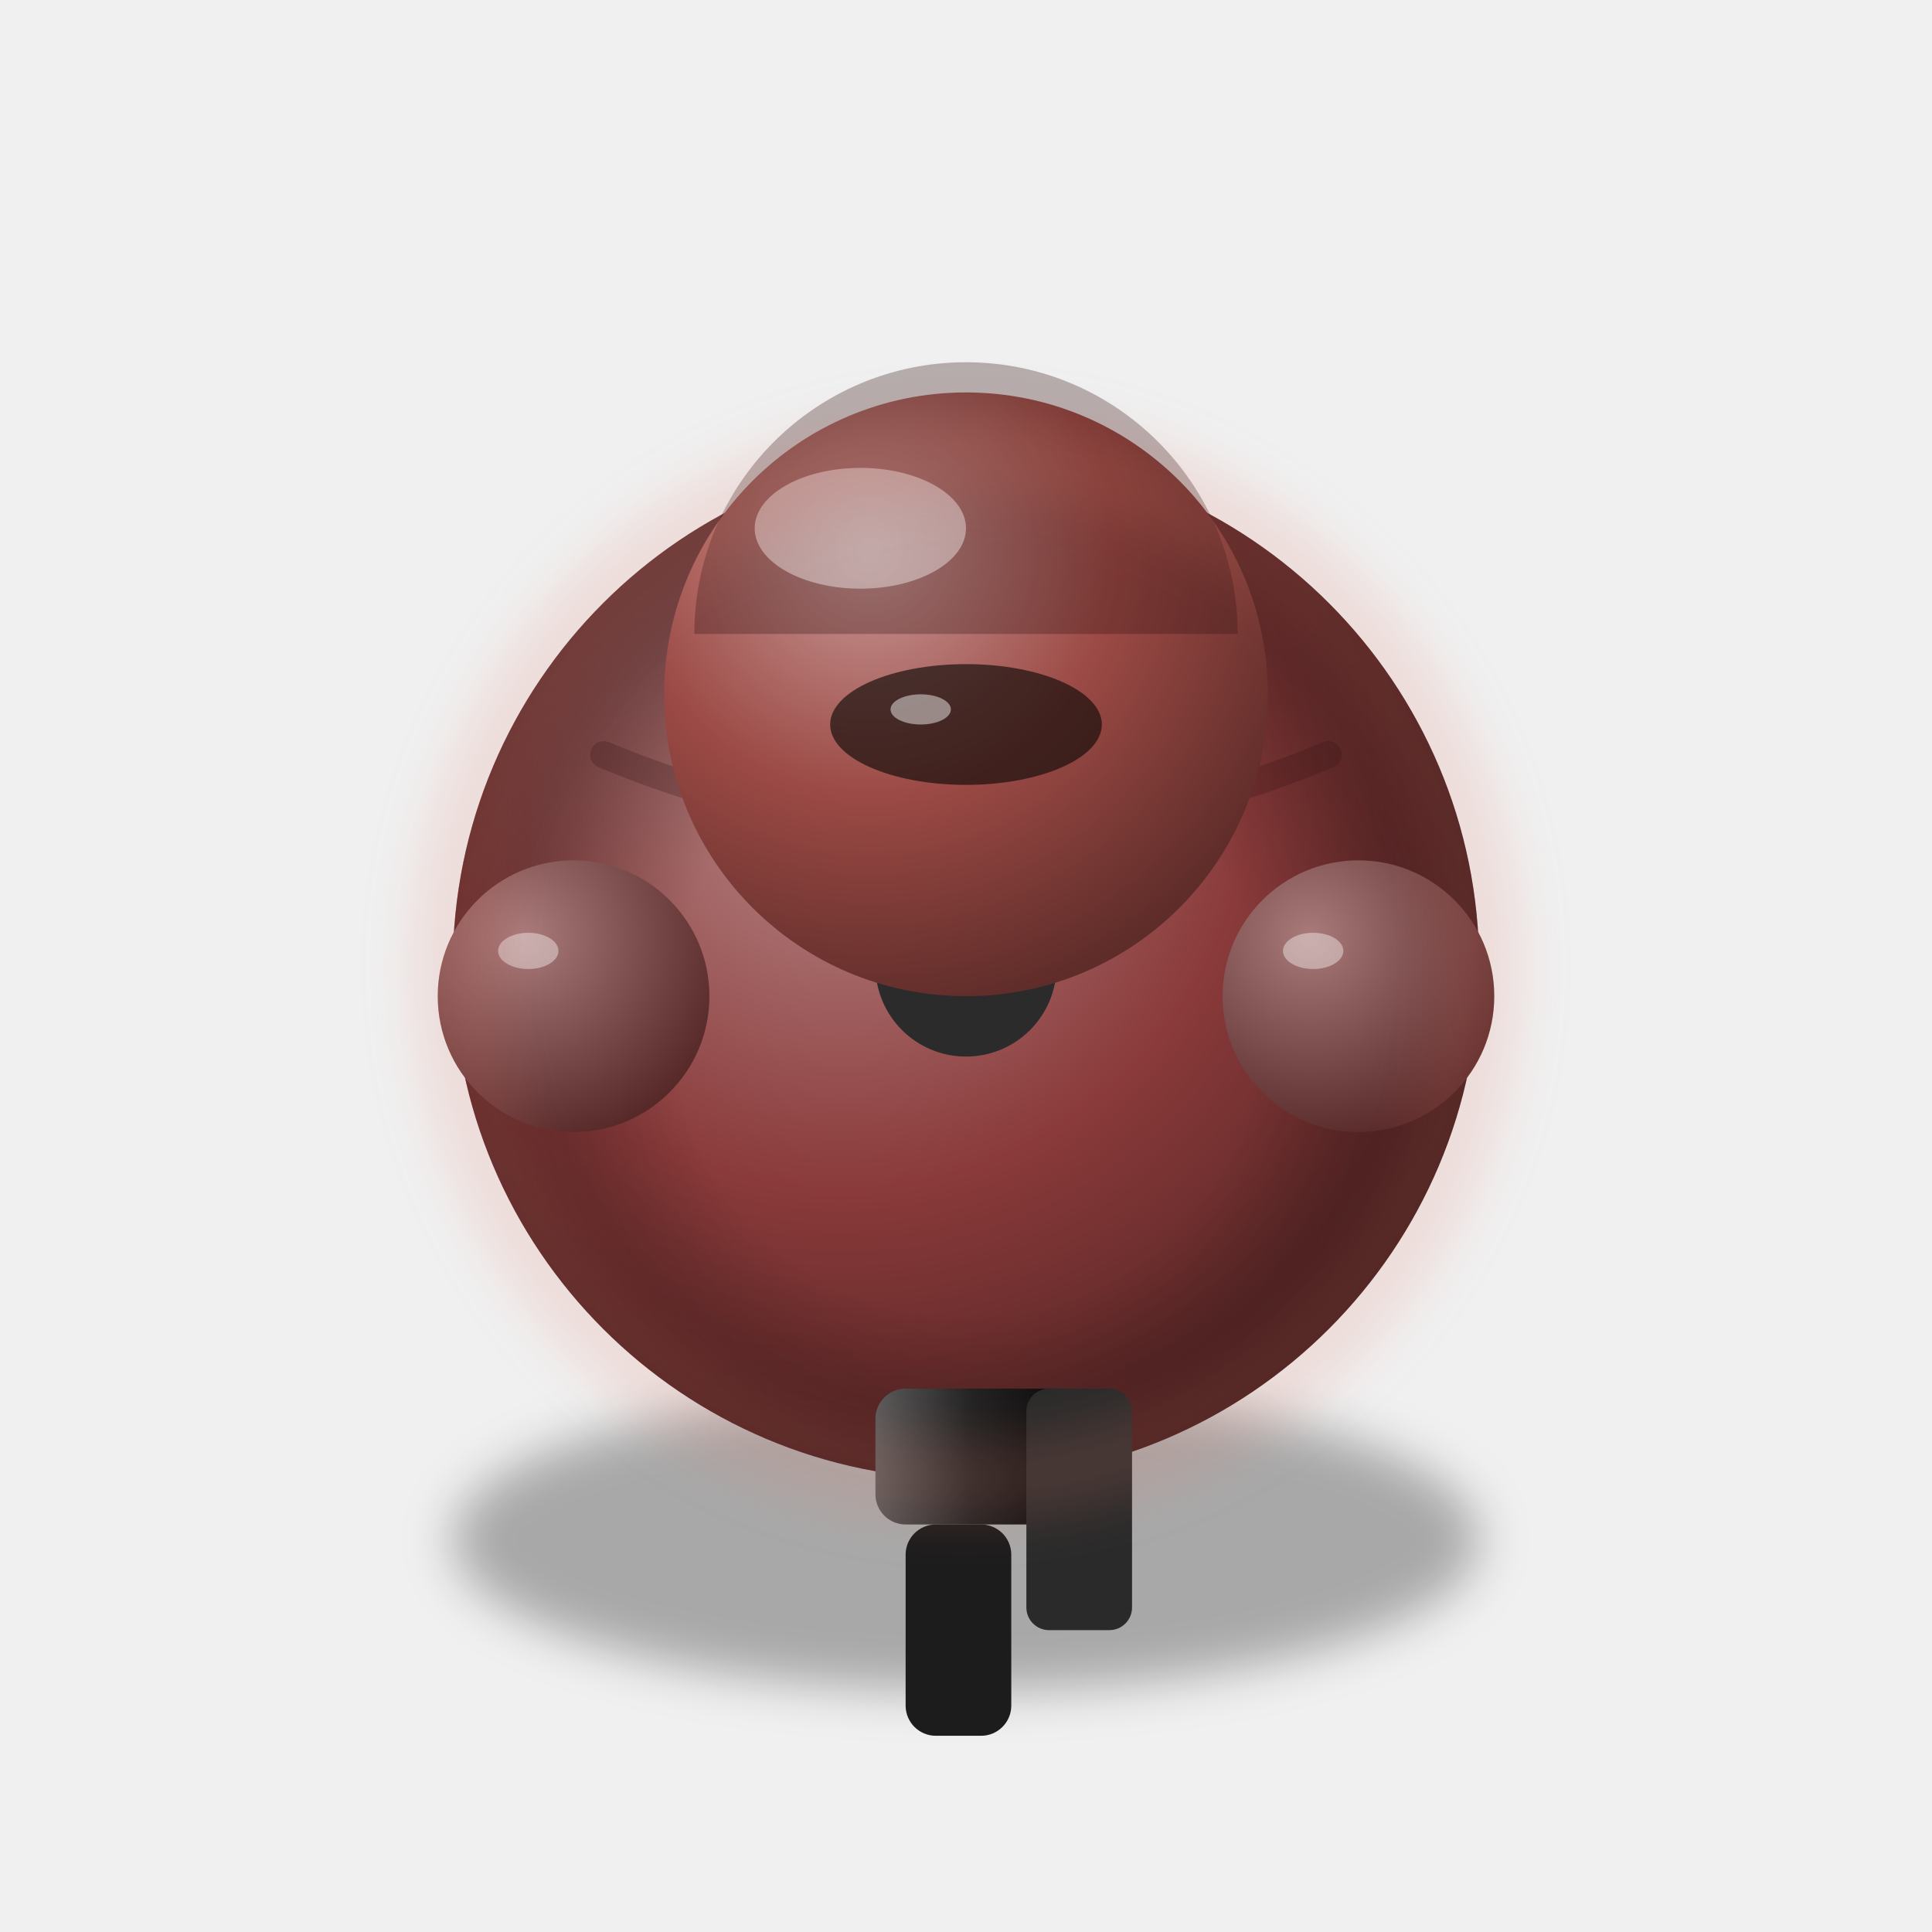
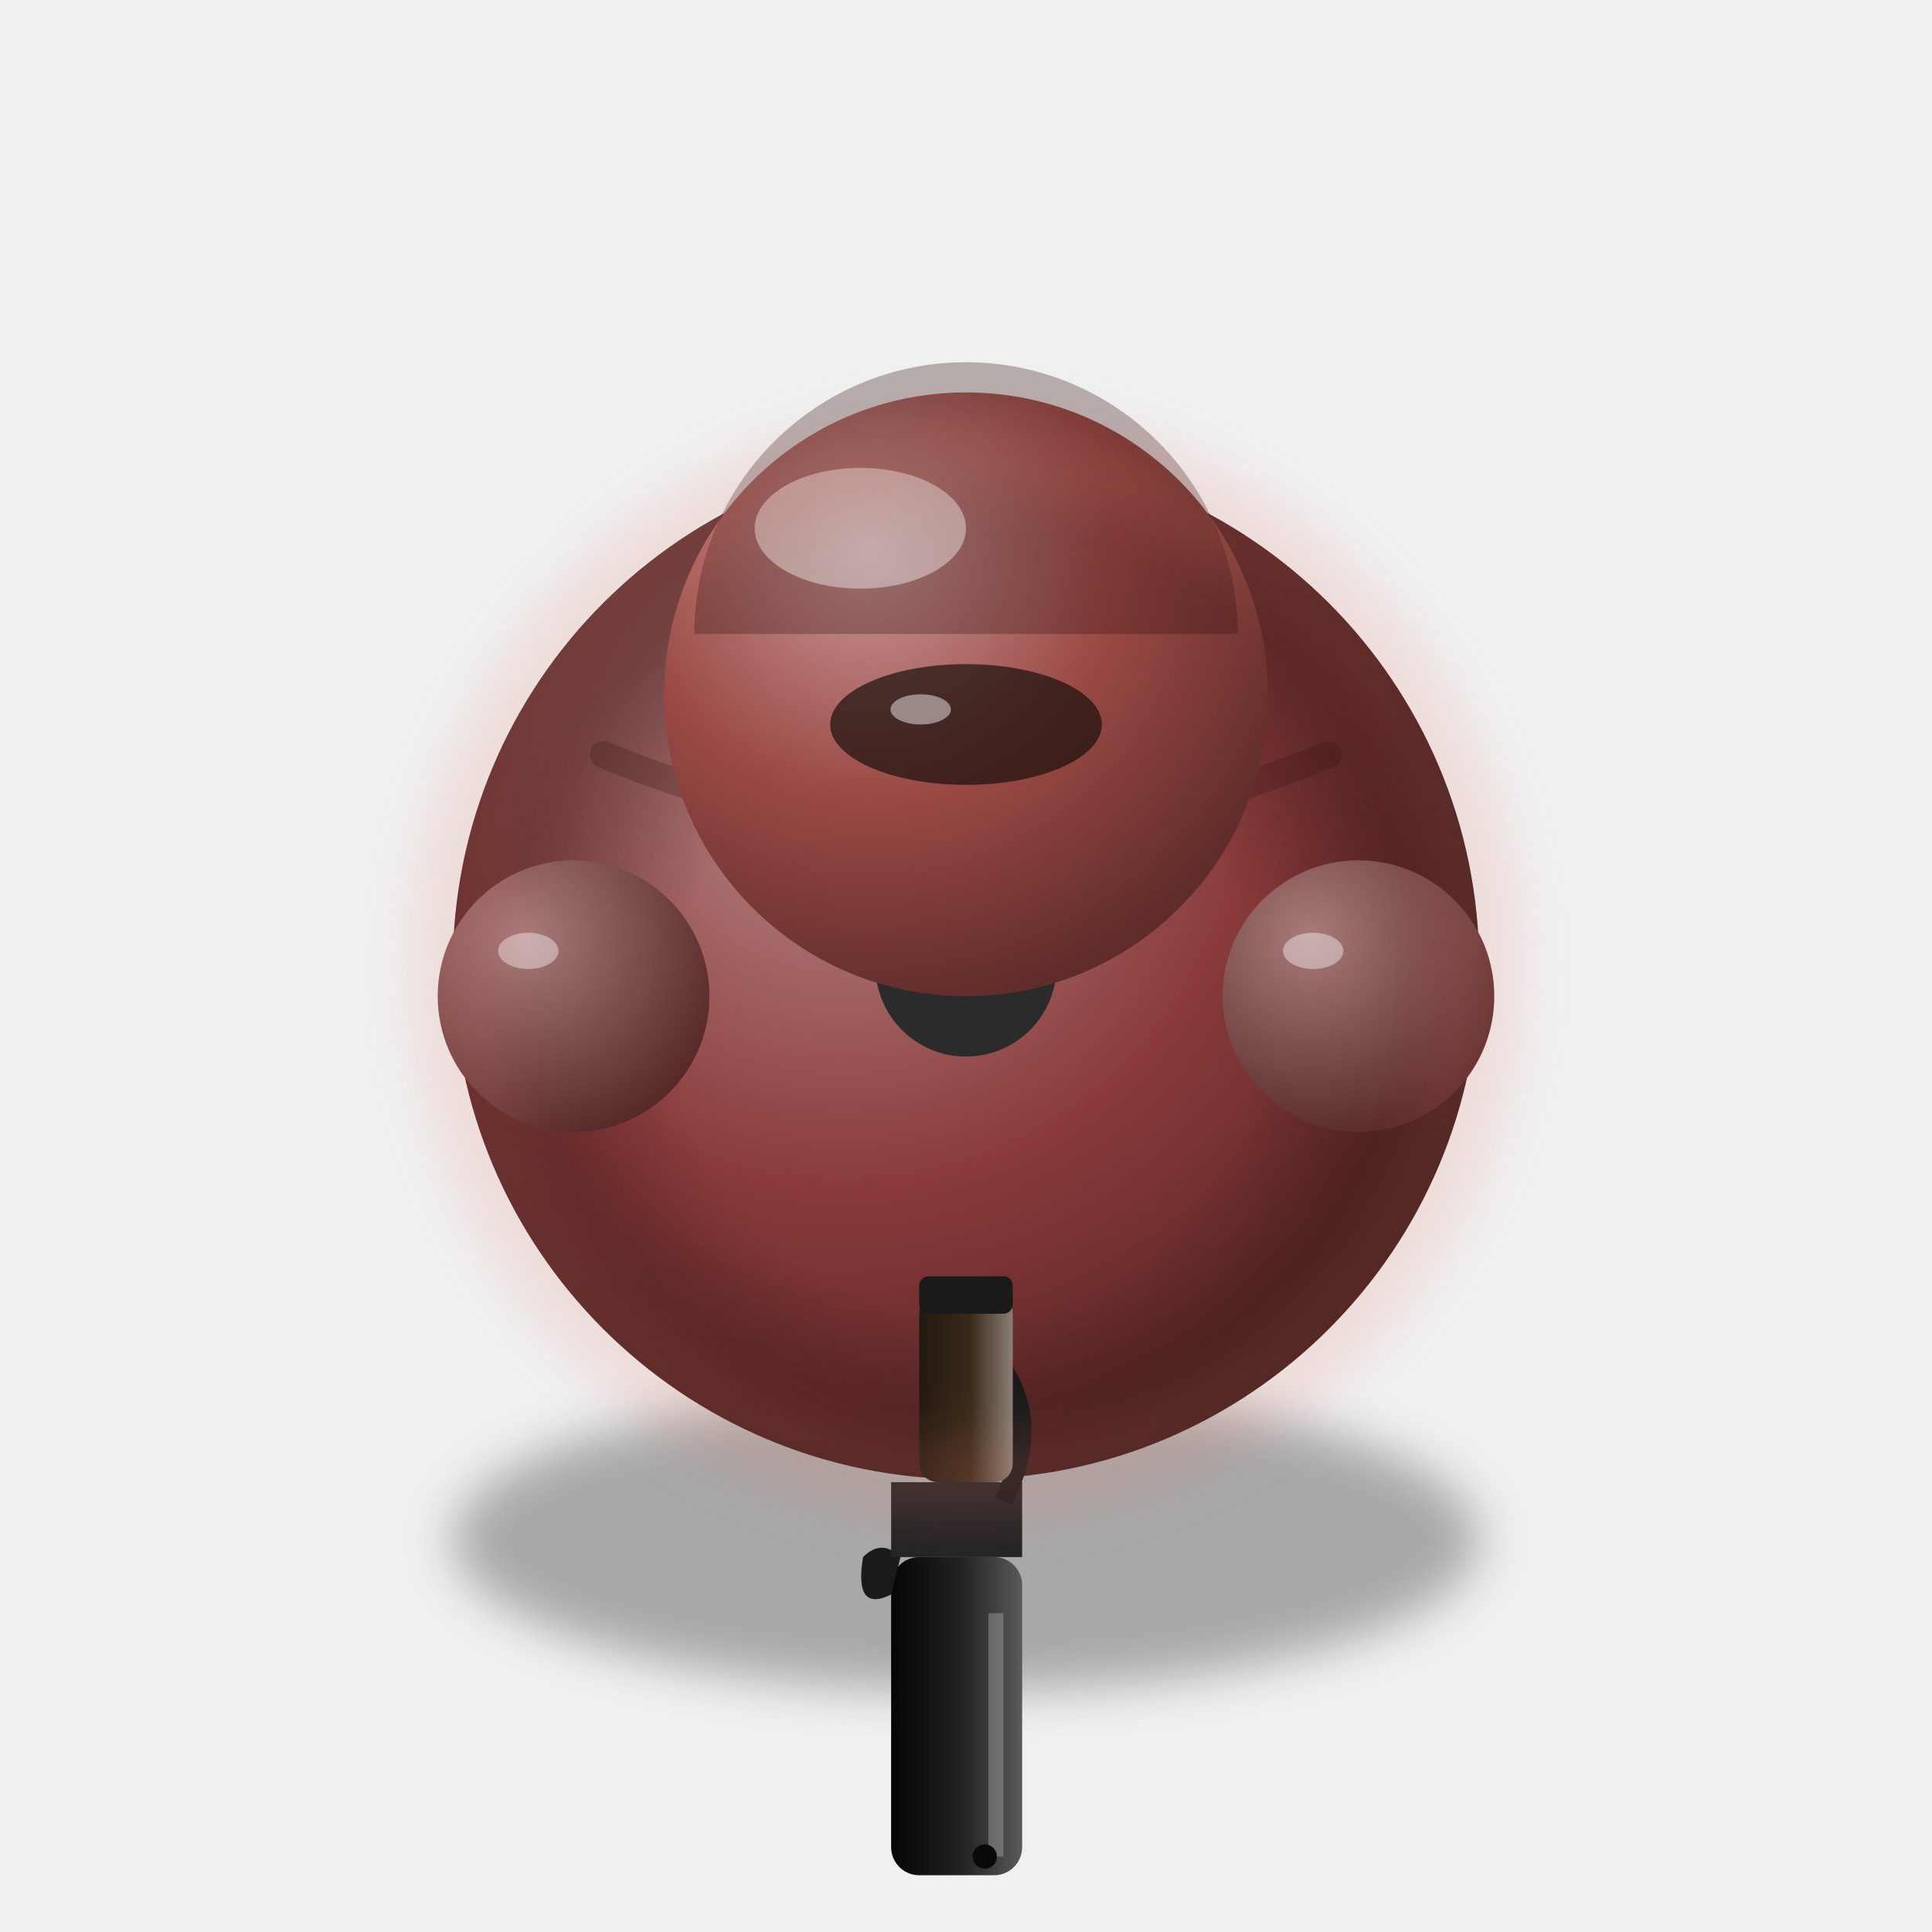
<svg xmlns="http://www.w3.org/2000/svg" viewBox="0 0 128 128">
  <defs>
    <filter id="fxBlur" x="-60%" y="-60%" width="220%" height="220%">
      <feGaussianBlur stdDeviation="1.6" />
    </filter>
    <radialGradient id="body" cx="38%" cy="32%" r="72%">
      <stop offset="0%" stop-color="#b98989" />
      <stop offset="55%" stop-color="#8a3a3a" />
      <stop offset="100%" stop-color="#502222" />
    </radialGradient>
    <radialGradient id="helmet" cx="34%" cy="26%" r="78%">
      <stop offset="0%" stop-color="#c99b99" />
      <stop offset="52%" stop-color="#9c4a45" />
      <stop offset="100%" stop-color="#5e2c29" />
    </radialGradient>
    <radialGradient id="arm" cx="32%" cy="28%" r="85%">
      <stop offset="0%" stop-color="#a97a7a" />
      <stop offset="100%" stop-color="#4f2121" />
    </radialGradient>
    <radialGradient id="pack" cx="38%" cy="30%" r="75%">
      <stop offset="0%" stop-color="#6b5555" />
      <stop offset="100%" stop-color="#291414" />
    </radialGradient>
    <linearGradient id="gun" x1="0%" y1="0%" x2="100%" y2="0%">
      <stop offset="0%" stop-color="#5a5a5a" />
      <stop offset="45%" stop-color="#232323" />
      <stop offset="100%" stop-color="#050505" />
    </linearGradient>
    <radialGradient id="ao" cx="50%" cy="55%" r="52%">
      <stop offset="55%" stop-color="#000" stop-opacity="0" />
      <stop offset="100%" stop-color="#000" stop-opacity="0.38" />
    </radialGradient>
+     <linearGradient id="g_grip" x1="0%" y1="0%" x2="100%" y2="0%">
+       <stop offset="0%" stop-color="#897f76" />
+       <stop offset="45%" stop-color="#3a2a1a" />
+       <stop offset="100%" stop-color="#231910" />
+     </linearGradient>
  </defs>
  <ellipse cx="64" cy="102" rx="34" ry="10" fill="#000" opacity="0.3" filter="url(#fxBlur)" />
  <ellipse cx="64" cy="78" rx="22" ry="18" fill="url(#pack)" />
  <path d="M48 68 Q64 78 80 68" stroke="#000" stroke-width="2" opacity="0.2" fill="none" />
  <circle cx="64" cy="64" r="34" fill="url(#body)" />
  <circle cx="64" cy="64" r="34" fill="url(#ao)" />
  <path d="M40 50 Q64 60 88 50" stroke="#301010" stroke-width="1.8" fill="none" opacity="0.25" stroke-linecap="round" />
  <circle cx="64" cy="64" r="6" fill="#2b2b2b" />
  <ellipse cx="61" cy="61" rx="2" ry="1.3" fill="#fff" opacity="0.5" />
  <circle cx="64" cy="46" r="20" fill="url(#helmet)" />
  <path d="M46 42 A18 18 0 0 1 82 42" fill="#2c0f0f" opacity="0.3" />
  <ellipse cx="57" cy="35" rx="7" ry="4" fill="#fff" opacity="0.4" />
  <ellipse cx="64" cy="48" rx="9" ry="4" fill="#100a08" opacity="0.65" />
  <ellipse cx="61" cy="47" rx="2" ry="1" fill="#fff" opacity="0.45" />
-   <rect x="58" y="92" width="14" height="9" rx="2" fill="url(#gun)" />
-   <rect x="68" y="92" width="7" height="16" rx="1.5" fill="#2a2a2a" />
-   <rect x="60" y="101" width="7" height="14" rx="2" fill="#1c1c1c" />
+   <g transform="translate(64,92) rotate(180) scale(0.62) translate(-19,-60)">
+     <rect x="13" y="8" width="14" height="34" rx="3" fill="url(#gun)" />
+     <rect x="15" y="10" width="1.6" height="26" fill="#9a9a9a" opacity="0.5" />
+     <circle cx="17" cy="10" r="1.3" fill="#0a0a0a" />
+     <path d="M27 38 Q31 36 30 42 Q28 44 26 42 Z" fill="#1a1a1a" />
+     <rect x="13" y="42" width="14" height="8" fill="#242424" />
+     <path d="M15 48 Q11 56 15 62" stroke="#1a1a1a" stroke-width="2" fill="none" />
+     <rect x="18" y="52" width="2.4" height="6" fill="#0a0a0a" />
+     <rect x="14" y="50" width="10" height="20" rx="2" fill="url(#g_grip)" />
+     <rect x="14" y="68" width="10" height="4" rx="1" fill="#1a1a1a" />
+   </g>
  <circle cx="38" cy="66" r="9" fill="url(#arm)" />
  <circle cx="90" cy="66" r="9" fill="url(#arm)" />
  <ellipse cx="35" cy="63" rx="2" ry="1.2" fill="#fff" opacity="0.4" />
  <ellipse cx="87" cy="63" rx="2" ry="1.2" fill="#fff" opacity="0.4" />
  <circle cx="64" cy="64" r="34" fill="none" stroke="#e07a6a" stroke-width="5.5" opacity="0.17" filter="url(#fxBlur)" />
</svg>
